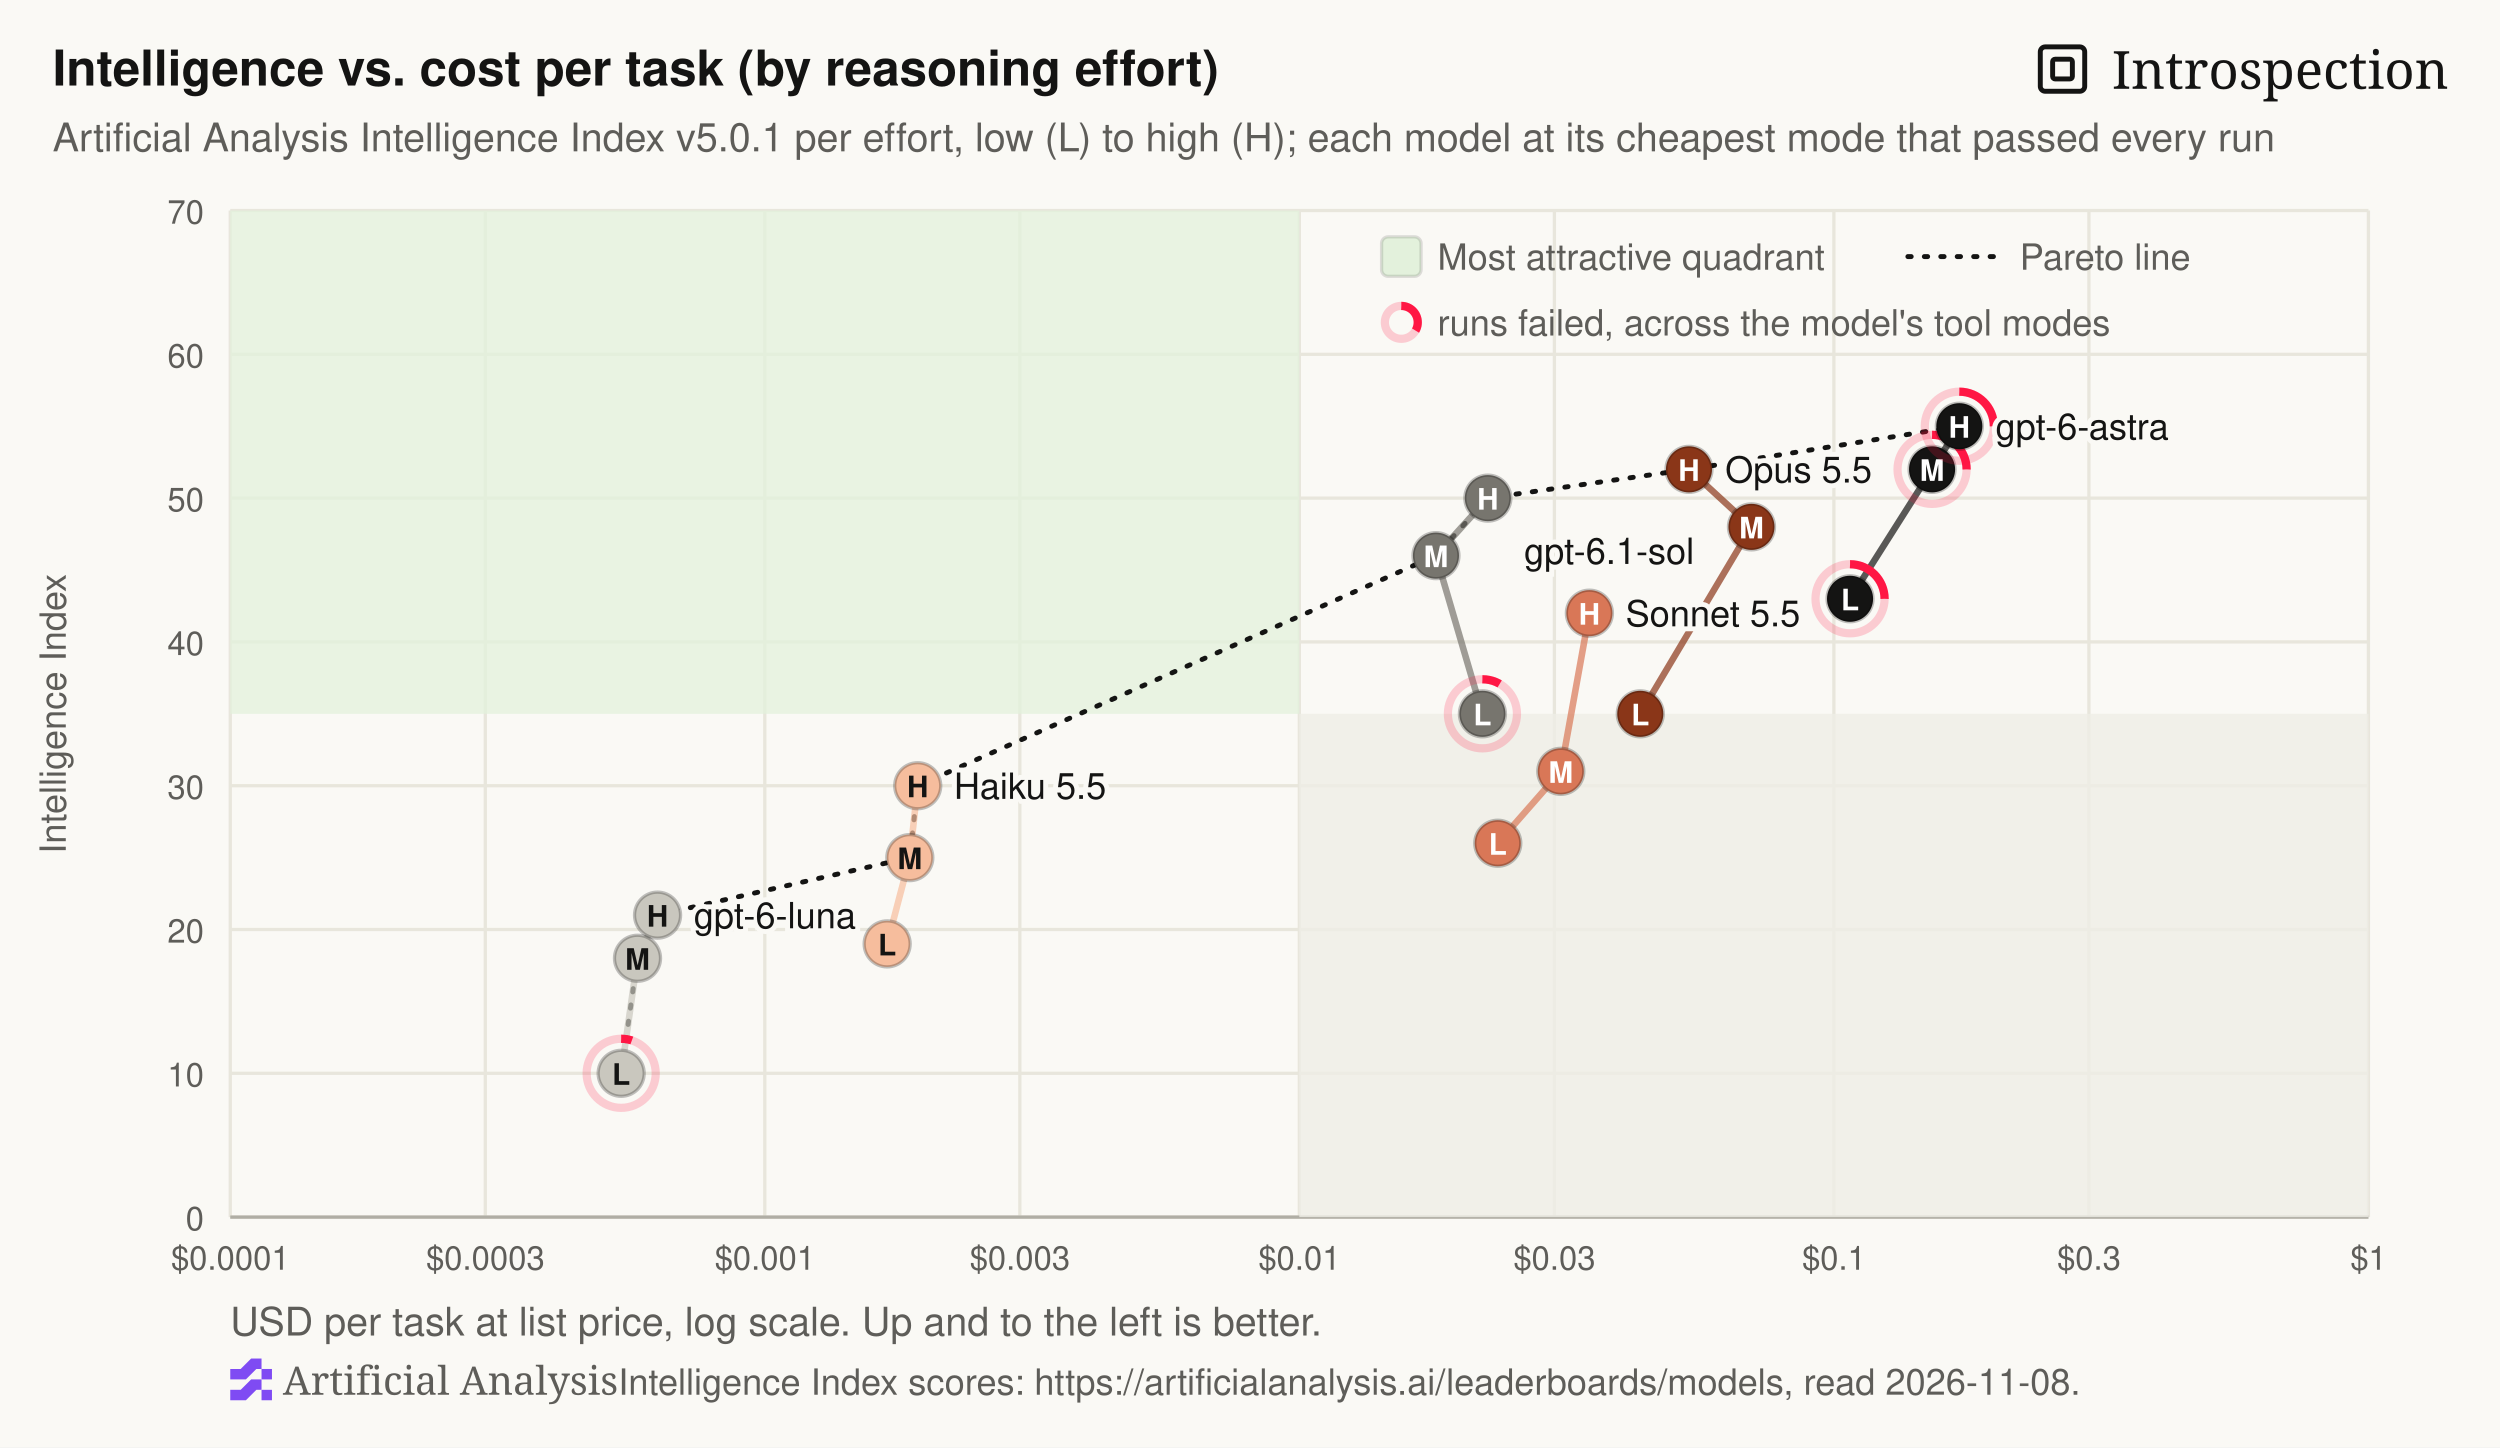
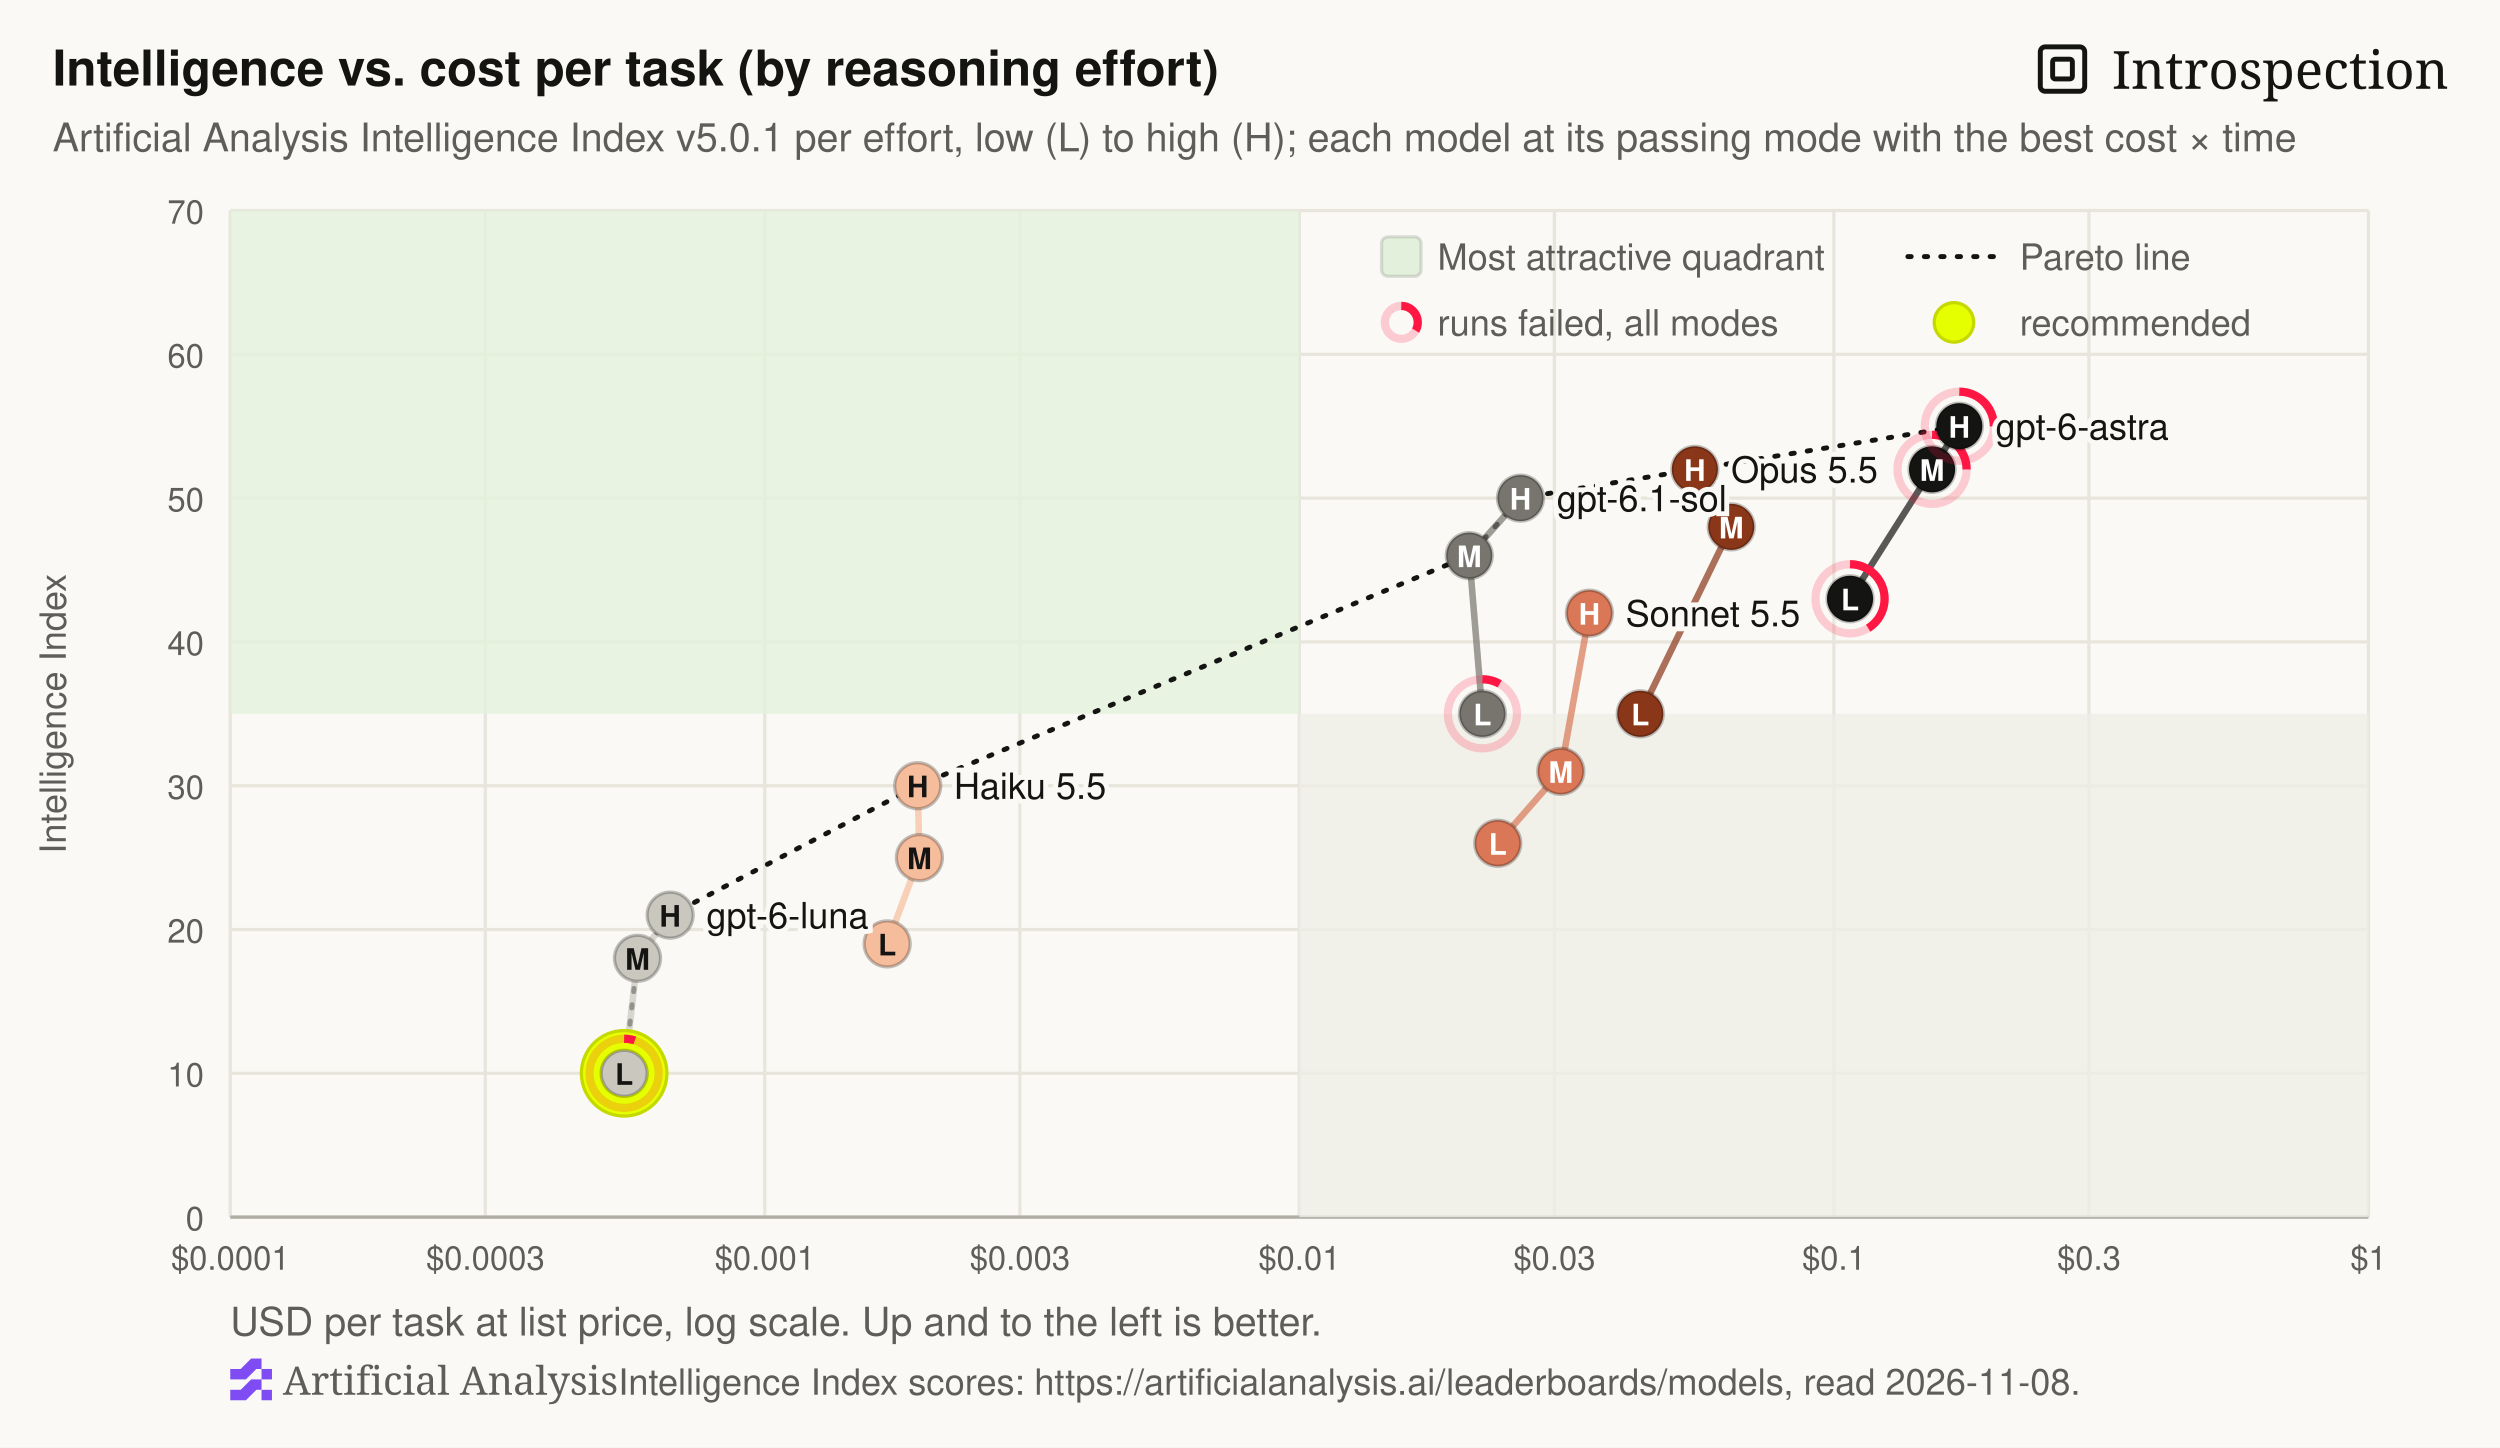
<svg xmlns="http://www.w3.org/2000/svg" width="760" height="440" viewBox="0 0 760 440" font-family="-apple-system, Segoe UI, Helvetica, Arial, sans-serif">
  <rect width="760" height="440" fill="#faf9f5" />
  <text x="16" y="26" font-size="15" font-weight="600" fill="#141413">Intelligence vs. cost per task (by reasoning effort)</text>
  <g transform="translate(618 12) scale(0.75)" fill="none" stroke="#141413" stroke-width="2" stroke-linecap="round" stroke-linejoin="round">
    <rect x="3" y="3" width="18" height="18" rx="2" />
    <rect x="8" y="8" width="8" height="8" rx="1" />
  </g>
  <text x="642" y="27" font-size="16" font-family="Georgia, serif" fill="#141413">Introspection</text>
-   <text x="16" y="46" font-size="12" fill="#5e5d59">Artificial Analysis Intelligence Index v5.0.1 per effort, low (L) to high (H); each model at its cheapest mode that passed every run</text>
+   <text x="16" y="46" font-size="12" fill="#5e5d59">Artificial Analysis Intelligence Index v5.0.1 per effort, low (L) to high (H); each model at its passing mode with the best cost × time</text>
  <line x1="70" y1="370" x2="720" y2="370" stroke="#e8e6dc" />
  <text x="62" y="374" font-size="10" text-anchor="end" fill="#5e5d59">0</text>
  <line x1="70" y1="326.286" x2="720" y2="326.286" stroke="#e8e6dc" />
  <text x="62" y="330.286" font-size="10" text-anchor="end" fill="#5e5d59">10</text>
  <line x1="70" y1="282.571" x2="720" y2="282.571" stroke="#e8e6dc" />
  <text x="62" y="286.571" font-size="10" text-anchor="end" fill="#5e5d59">20</text>
  <line x1="70" y1="238.857" x2="720" y2="238.857" stroke="#e8e6dc" />
  <text x="62" y="242.857" font-size="10" text-anchor="end" fill="#5e5d59">30</text>
  <line x1="70" y1="195.143" x2="720" y2="195.143" stroke="#e8e6dc" />
  <text x="62" y="199.143" font-size="10" text-anchor="end" fill="#5e5d59">40</text>
  <line x1="70" y1="151.429" x2="720" y2="151.429" stroke="#e8e6dc" />
  <text x="62" y="155.429" font-size="10" text-anchor="end" fill="#5e5d59">50</text>
  <line x1="70" y1="107.714" x2="720" y2="107.714" stroke="#e8e6dc" />
  <text x="62" y="111.714" font-size="10" text-anchor="end" fill="#5e5d59">60</text>
  <line x1="70" y1="64" x2="720" y2="64" stroke="#e8e6dc" />
  <text x="62" y="68" font-size="10" text-anchor="end" fill="#5e5d59">70</text>
  <line x1="70" y1="64" x2="70" y2="370" stroke="#e8e6dc" />
  <text x="70" y="386" font-size="10" text-anchor="middle" fill="#5e5d59">$0.0001</text>
  <line x1="147.532" y1="64" x2="147.532" y2="370" stroke="#e8e6dc" />
  <text x="147.532" y="386" font-size="10" text-anchor="middle" fill="#5e5d59">$0.0003</text>
  <line x1="232.5" y1="64" x2="232.5" y2="370" stroke="#e8e6dc" />
  <text x="232.5" y="386" font-size="10" text-anchor="middle" fill="#5e5d59">$0.001</text>
  <line x1="310.032" y1="64" x2="310.032" y2="370" stroke="#e8e6dc" />
  <text x="310.032" y="386" font-size="10" text-anchor="middle" fill="#5e5d59">$0.003</text>
  <line x1="395" y1="64" x2="395" y2="370" stroke="#e8e6dc" />
  <text x="395" y="386" font-size="10" text-anchor="middle" fill="#5e5d59">$0.01</text>
  <line x1="472.532" y1="64" x2="472.532" y2="370" stroke="#e8e6dc" />
  <text x="472.532" y="386" font-size="10" text-anchor="middle" fill="#5e5d59">$0.03</text>
  <line x1="557.5" y1="64" x2="557.5" y2="370" stroke="#e8e6dc" />
  <text x="557.5" y="386" font-size="10" text-anchor="middle" fill="#5e5d59">$0.1</text>
  <line x1="635.032" y1="64" x2="635.032" y2="370" stroke="#e8e6dc" />
  <text x="635.032" y="386" font-size="10" text-anchor="middle" fill="#5e5d59">$0.3</text>
  <line x1="720" y1="64" x2="720" y2="370" stroke="#e8e6dc" />
  <text x="720" y="386" font-size="10" text-anchor="middle" fill="#5e5d59">$1</text>
  <line x1="70" y1="370" x2="720" y2="370" stroke="#b0aea5" />
  <rect x="70" y="64" width="325" height="153" fill="#e3f1dc" opacity="0.75" />
  <rect x="395" y="217" width="325" height="153" fill="#efede6" opacity="0.8" />
-   <polyline points="188.836,326.286 193.801,291.314 199.897,278.2 276.586,260.714 278.987,238.857 436.534,168.914 452.307,151.429 513.45,142.686 595.637,129.571" fill="none" stroke="#141413" stroke-width="1.5" stroke-dasharray="1 4" stroke-linecap="round" />
+   <polyline points="189.742,326.286 193.801,291.314 203.726,278.2 278.987,238.857 446.656,168.914 462.229,151.429 515.238,142.686 595.637,129.571" fill="none" stroke="#141413" stroke-width="1.5" stroke-dasharray="1 4" stroke-linecap="round" />
  <rect x="420" y="72" width="12" height="12" rx="2" fill="#e3f1dc" stroke="#0000001f" />
  <text x="437" y="82" font-size="11" fill="#5e5d59">Most attractive quadrant</text>
  <line x1="580" y1="78" x2="608" y2="78" stroke="#141413" stroke-width="1.5" stroke-dasharray="1 4" stroke-linecap="round" />
  <text x="614" y="82" font-size="11" fill="#5e5d59">Pareto line</text>
  <circle cx="426" cy="98" r="5" fill="none" stroke="#ff174433" stroke-width="2.5" pointer-events="none" />
  <circle cx="426" cy="98" r="5" fill="none" stroke="#ff1744" stroke-width="2.5" stroke-dasharray="10.472 31.416" transform="rotate(-90 426 98)" pointer-events="none" />
-   <text x="437" y="102" font-size="11" fill="#5e5d59">runs failed, across the model's tool modes</text>
-   <polyline points="269.697,286.943 276.586,260.714 278.987,238.857" fill="none" stroke="#f6bd9d" stroke-width="2" opacity="0.7" />
+   <text x="437" y="102" font-size="11" fill="#5e5d59">runs failed, all modes</text>
+   <circle cx="594" cy="98" r="6" fill="#e6ff00" stroke="#c5d900" />
+   <text x="614" y="102" font-size="11" fill="#5e5d59">recommended</text>
+   <polyline points="269.697,286.943 279.498,260.714 278.987,238.857" fill="none" stroke="#f6bd9d" stroke-width="2" opacity="0.7" />
  <polyline points="455.324,256.343 474.48,234.486 483.175,186.4" fill="none" stroke="#d97757" stroke-width="2" opacity="0.7" />
-   <polyline points="498.648,217 532.447,160.171 513.45,142.686" fill="none" stroke="#8a3618" stroke-width="2" opacity="0.7" />
-   <polyline points="188.836,326.286 193.801,291.314 199.897,278.2" fill="none" stroke="#c9c7be" stroke-width="2" opacity="0.7" />
-   <polyline points="450.656,217 436.534,168.914 452.307,151.429" fill="none" stroke="#77756e" stroke-width="2" opacity="0.7" />
+   <polyline points="498.648,217 526.301,160.171 515.238,142.686" fill="none" stroke="#8a3618" stroke-width="2" opacity="0.7" />
+   <polyline points="189.742,326.286 193.801,291.314 203.726,278.2" fill="none" stroke="#c9c7be" stroke-width="2" opacity="0.7" />
+   <polyline points="450.656,217 446.656,168.914 462.229,151.429" fill="none" stroke="#77756e" stroke-width="2" opacity="0.7" />
  <polyline points="562.413,182.029 587.347,142.686 595.637,129.571" fill="none" stroke="#141413" stroke-width="2" opacity="0.7" />
+   <circle cx="189.742" cy="326.286" r="13" fill="#e6ff00" stroke="#c5d900" pointer-events="none" />
  <a href="https://artificialanalysis.ai/models/claude-haiku-5-5" target="_blank">
    <circle cx="269.697" cy="286.943" r="7" fill="#f6bd9d" stroke="#0000003d" />
  </a>
  <text x="269.697" y="290.443" font-size="9" font-weight="600" text-anchor="middle" pointer-events="none" fill="#141413">L</text>
  <a href="https://artificialanalysis.ai/models/claude-sonnet-5-5" target="_blank">
    <circle cx="455.324" cy="256.343" r="7" fill="#d97757" stroke="#0000003d" />
  </a>
  <text x="455.324" y="259.843" font-size="9" font-weight="600" text-anchor="middle" pointer-events="none" fill="#ffffff">L</text>
  <a href="https://artificialanalysis.ai/models/claude-opus-5-5" target="_blank">
    <circle cx="498.648" cy="217" r="7" fill="#8a3618" stroke="#0000003d" />
  </a>
  <text x="498.648" y="220.5" font-size="9" font-weight="600" text-anchor="middle" pointer-events="none" fill="#ffffff">L</text>
  <a href="https://artificialanalysis.ai/models/gpt-6-luna" target="_blank">
-     <circle cx="188.836" cy="326.286" r="7" fill="#c9c7be" stroke="#0000003d" />
+     <circle cx="189.742" cy="326.286" r="7" fill="#c9c7be" stroke="#0000003d" />
  </a>
-   <circle cx="188.836" cy="326.286" r="10.5" fill="none" stroke="#ff174433" stroke-width="2.5" pointer-events="none" />
-   <circle cx="188.836" cy="326.286" r="10.5" fill="none" stroke="#ff1744" stroke-width="2.5" stroke-dasharray="3.299 65.973" transform="rotate(-90 188.836 326.2857)" pointer-events="none" />
-   <text x="188.836" y="329.786" font-size="9" font-weight="600" text-anchor="middle" pointer-events="none" fill="#141413">L</text>
+   <circle cx="189.742" cy="326.286" r="10.5" fill="none" stroke="#ff174433" stroke-width="2.5" pointer-events="none" />
+   <circle cx="189.742" cy="326.286" r="10.5" fill="none" stroke="#ff1744" stroke-width="2.5" stroke-dasharray="3.299 65.973" transform="rotate(-90 189.7421 326.2857)" pointer-events="none" />
+   <text x="189.742" y="329.786" font-size="9" font-weight="600" text-anchor="middle" pointer-events="none" fill="#141413">L</text>
  <a href="https://artificialanalysis.ai/models/gpt-6-1-sol" target="_blank">
    <circle cx="450.656" cy="217" r="7" fill="#77756e" stroke="#0000003d" />
  </a>
  <circle cx="450.656" cy="217" r="10.5" fill="none" stroke="#ff174433" stroke-width="2.5" pointer-events="none" />
  <circle cx="450.656" cy="217" r="10.5" fill="none" stroke="#ff1744" stroke-width="2.5" stroke-dasharray="5.498 65.973" transform="rotate(-90 450.6556 217)" pointer-events="none" />
  <text x="450.656" y="220.5" font-size="9" font-weight="600" text-anchor="middle" pointer-events="none" fill="#ffffff">L</text>
  <a href="https://artificialanalysis.ai/models/gpt-6-astra" target="_blank">
    <circle cx="562.413" cy="182.029" r="7" fill="#141413" stroke="#0000003d" />
  </a>
  <circle cx="562.413" cy="182.029" r="10.5" fill="none" stroke="#ff174433" stroke-width="2.5" pointer-events="none" />
-   <circle cx="562.413" cy="182.029" r="10.5" fill="none" stroke="#ff1744" stroke-width="2.5" stroke-dasharray="16.493 65.973" transform="rotate(-90 562.4132 182.0286)" pointer-events="none" />
+   <circle cx="562.413" cy="182.029" r="10.5" fill="none" stroke="#ff1744" stroke-width="2.5" stroke-dasharray="27.166 65.973" transform="rotate(-90 562.4132 182.0286)" pointer-events="none" />
  <text x="562.413" y="185.529" font-size="9" font-weight="600" text-anchor="middle" pointer-events="none" fill="#ffffff">L</text>
  <a href="https://artificialanalysis.ai/models/claude-haiku-5-5" target="_blank">
-     <circle cx="276.586" cy="260.714" r="7" fill="#f6bd9d" stroke="#0000003d" />
+     <circle cx="279.498" cy="260.714" r="7" fill="#f6bd9d" stroke="#0000003d" />
  </a>
-   <text x="276.586" y="264.214" font-size="9" font-weight="600" text-anchor="middle" pointer-events="none" fill="#141413">M</text>
+   <text x="279.498" y="264.214" font-size="9" font-weight="600" text-anchor="middle" pointer-events="none" fill="#141413">M</text>
  <a href="https://artificialanalysis.ai/models/claude-sonnet-5-5" target="_blank">
    <circle cx="474.48" cy="234.486" r="7" fill="#d97757" stroke="#0000003d" />
  </a>
  <text x="474.48" y="237.986" font-size="9" font-weight="600" text-anchor="middle" pointer-events="none" fill="#ffffff">M</text>
  <a href="https://artificialanalysis.ai/models/claude-opus-5-5" target="_blank">
-     <circle cx="532.447" cy="160.171" r="7" fill="#8a3618" stroke="#0000003d" />
+     <circle cx="526.301" cy="160.171" r="7" fill="#8a3618" stroke="#0000003d" />
  </a>
-   <text x="532.447" y="163.671" font-size="9" font-weight="600" text-anchor="middle" pointer-events="none" fill="#ffffff">M</text>
+   <text x="526.301" y="163.671" font-size="9" font-weight="600" text-anchor="middle" pointer-events="none" fill="#ffffff">M</text>
  <a href="https://artificialanalysis.ai/models/gpt-6-luna" target="_blank">
    <circle cx="193.801" cy="291.314" r="7" fill="#c9c7be" stroke="#0000003d" />
  </a>
  <text x="193.801" y="294.814" font-size="9" font-weight="600" text-anchor="middle" pointer-events="none" fill="#141413">M</text>
  <a href="https://artificialanalysis.ai/models/gpt-6-1-sol" target="_blank">
-     <circle cx="436.534" cy="168.914" r="7" fill="#77756e" stroke="#0000003d" />
+     <circle cx="446.656" cy="168.914" r="7" fill="#77756e" stroke="#0000003d" />
  </a>
-   <text x="436.534" y="172.414" font-size="9" font-weight="600" text-anchor="middle" pointer-events="none" fill="#ffffff">M</text>
+   <text x="446.656" y="172.414" font-size="9" font-weight="600" text-anchor="middle" pointer-events="none" fill="#ffffff">M</text>
  <a href="https://artificialanalysis.ai/models/gpt-6-astra" target="_blank">
    <circle cx="587.347" cy="142.686" r="7" fill="#141413" stroke="#0000003d" />
  </a>
  <circle cx="587.347" cy="142.686" r="10.5" fill="none" stroke="#ff174433" stroke-width="2.5" pointer-events="none" />
  <circle cx="587.347" cy="142.686" r="10.5" fill="none" stroke="#ff1744" stroke-width="2.5" stroke-dasharray="16.493 65.973" transform="rotate(-90 587.347 142.6857)" pointer-events="none" />
  <text x="587.347" y="146.186" font-size="9" font-weight="600" text-anchor="middle" pointer-events="none" fill="#ffffff">M</text>
  <a href="https://artificialanalysis.ai/models/claude-haiku-5-5" target="_blank">
    <circle cx="278.987" cy="238.857" r="7" fill="#f6bd9d" stroke="#0000003d" />
  </a>
  <text x="278.987" y="242.357" font-size="9" font-weight="600" text-anchor="middle" pointer-events="none" fill="#141413">H</text>
  <a href="https://artificialanalysis.ai/models/claude-sonnet-5-5" target="_blank">
    <circle cx="483.175" cy="186.4" r="7" fill="#d97757" stroke="#0000003d" />
  </a>
  <text x="483.175" y="189.9" font-size="9" font-weight="600" text-anchor="middle" pointer-events="none" fill="#ffffff">H</text>
  <a href="https://artificialanalysis.ai/models/claude-opus-5-5" target="_blank">
-     <circle cx="513.45" cy="142.686" r="7" fill="#8a3618" stroke="#0000003d" />
+     <circle cx="515.238" cy="142.686" r="7" fill="#8a3618" stroke="#0000003d" />
  </a>
-   <text x="513.45" y="146.186" font-size="9" font-weight="600" text-anchor="middle" pointer-events="none" fill="#ffffff">H</text>
+   <text x="515.238" y="146.186" font-size="9" font-weight="600" text-anchor="middle" pointer-events="none" fill="#ffffff">H</text>
  <a href="https://artificialanalysis.ai/models/gpt-6-luna" target="_blank">
-     <circle cx="199.897" cy="278.2" r="7" fill="#c9c7be" stroke="#0000003d" />
+     <circle cx="203.726" cy="278.2" r="7" fill="#c9c7be" stroke="#0000003d" />
  </a>
-   <text x="199.897" y="281.7" font-size="9" font-weight="600" text-anchor="middle" pointer-events="none" fill="#141413">H</text>
+   <text x="203.726" y="281.7" font-size="9" font-weight="600" text-anchor="middle" pointer-events="none" fill="#141413">H</text>
  <a href="https://artificialanalysis.ai/models/gpt-6-1-sol" target="_blank">
-     <circle cx="452.307" cy="151.429" r="7" fill="#77756e" stroke="#0000003d" />
+     <circle cx="462.229" cy="151.429" r="7" fill="#77756e" stroke="#0000003d" />
  </a>
-   <text x="452.307" y="154.929" font-size="9" font-weight="600" text-anchor="middle" pointer-events="none" fill="#ffffff">H</text>
+   <text x="462.229" y="154.929" font-size="9" font-weight="600" text-anchor="middle" pointer-events="none" fill="#ffffff">H</text>
  <a href="https://artificialanalysis.ai/models/gpt-6-astra" target="_blank">
    <circle cx="595.637" cy="129.571" r="7" fill="#141413" stroke="#0000003d" />
  </a>
  <circle cx="595.637" cy="129.571" r="10.5" fill="none" stroke="#ff174433" stroke-width="2.5" pointer-events="none" />
  <circle cx="595.637" cy="129.571" r="10.5" fill="none" stroke="#ff1744" stroke-width="2.5" stroke-dasharray="16.493 65.973" transform="rotate(-90 595.637 129.5714)" pointer-events="none" />
  <text x="595.637" y="133.071" font-size="9" font-weight="600" text-anchor="middle" pointer-events="none" fill="#ffffff">H</text>
  <text x="280.697" y="290.943" text-anchor="start" font-size="11" stroke="#faf9f5" stroke-width="3" paint-order="stroke" fill="#141413" />
  <text x="466.324" y="260.343" text-anchor="start" font-size="11" stroke="#faf9f5" stroke-width="3" paint-order="stroke" fill="#141413" />
  <text x="509.648" y="221" text-anchor="start" font-size="11" stroke="#faf9f5" stroke-width="3" paint-order="stroke" fill="#141413" />
-   <text x="199.836" y="330.286" text-anchor="start" font-size="11" stroke="#faf9f5" stroke-width="3" paint-order="stroke" fill="#141413" />
+   <text x="200.742" y="330.286" text-anchor="start" font-size="11" stroke="#faf9f5" stroke-width="3" paint-order="stroke" fill="#141413" />
  <text x="461.656" y="221" text-anchor="start" font-size="11" stroke="#faf9f5" stroke-width="3" paint-order="stroke" fill="#141413" />
  <text x="573.413" y="186.029" text-anchor="start" font-size="11" stroke="#faf9f5" stroke-width="3" paint-order="stroke" fill="#141413" />
-   <text x="287.586" y="264.714" text-anchor="start" font-size="11" stroke="#faf9f5" stroke-width="3" paint-order="stroke" fill="#141413" />
+   <text x="290.498" y="264.714" text-anchor="start" font-size="11" stroke="#faf9f5" stroke-width="3" paint-order="stroke" fill="#141413" />
  <text x="485.48" y="238.486" text-anchor="start" font-size="11" stroke="#faf9f5" stroke-width="3" paint-order="stroke" fill="#141413" />
-   <text x="543.447" y="164.171" text-anchor="start" font-size="11" stroke="#faf9f5" stroke-width="3" paint-order="stroke" fill="#141413" />
+   <text x="537.301" y="164.171" text-anchor="start" font-size="11" stroke="#faf9f5" stroke-width="3" paint-order="stroke" fill="#141413" />
  <text x="204.801" y="295.314" text-anchor="start" font-size="11" stroke="#faf9f5" stroke-width="3" paint-order="stroke" fill="#141413" />
-   <text x="447.534" y="172.914" text-anchor="start" font-size="11" stroke="#faf9f5" stroke-width="3" paint-order="stroke" fill="#141413" />
+   <text x="457.656" y="172.914" text-anchor="start" font-size="11" stroke="#faf9f5" stroke-width="3" paint-order="stroke" fill="#141413" />
  <text x="598.347" y="146.686" text-anchor="start" font-size="11" stroke="#faf9f5" stroke-width="3" paint-order="stroke" fill="#141413" />
  <text x="289.987" y="242.857" text-anchor="start" font-size="11" stroke="#faf9f5" stroke-width="3" paint-order="stroke" fill="#141413">Haiku 5.5</text>
  <text x="494.175" y="190.4" text-anchor="start" font-size="11" stroke="#faf9f5" stroke-width="3" paint-order="stroke" fill="#141413">Sonnet 5.5</text>
-   <text x="524.45" y="146.686" text-anchor="start" font-size="11" stroke="#faf9f5" stroke-width="3" paint-order="stroke" fill="#141413">Opus 5.5</text>
-   <text x="210.897" y="282.2" text-anchor="start" font-size="11" stroke="#faf9f5" stroke-width="3" paint-order="stroke" fill="#141413">gpt-6-luna</text>
-   <text x="463.307" y="171.429" text-anchor="start" font-size="11" stroke="#faf9f5" stroke-width="3" paint-order="stroke" fill="#141413">gpt-6.1-sol</text>
+   <text x="526.238" y="146.686" text-anchor="start" font-size="11" stroke="#faf9f5" stroke-width="3" paint-order="stroke" fill="#141413">Opus 5.5</text>
+   <text x="214.726" y="282.2" text-anchor="start" font-size="11" stroke="#faf9f5" stroke-width="3" paint-order="stroke" fill="#141413">gpt-6-luna</text>
+   <text x="473.229" y="155.429" text-anchor="start" font-size="11" stroke="#faf9f5" stroke-width="3" paint-order="stroke" fill="#141413">gpt-6.1-sol</text>
  <text x="606.637" y="133.571" text-anchor="start" font-size="11" stroke="#faf9f5" stroke-width="3" paint-order="stroke" fill="#141413">gpt-6-astra</text>
  <text x="70" y="406" font-size="12" fill="#5e5d59">USD per task at list price, log scale. Up and to the left is better.</text>
  <g transform="translate(70 413) scale(0.24)">
    <path d="M46.219 52.82H52.819V39.61H46.219H39.609V52.82H46.219Z" fill="#7F4BF3" />
    <path d="M26.41 0L13.2 13.2H0V26.41H19.81L33.01 13.2H39.61V0H26.41Z" fill="#7F4BF3" />
    <path d="M26.41 26.41L13.2 39.61H0V52.82H19.81L33.01 39.61H39.61V26.41H26.41Z" fill="#7F4BF3" />
    <path d="M52.819 26.41V13.2H46.219H39.609V26.41H46.219H52.819Z" fill="#7F4BF3" />
  </g>
  <text x="86" y="424" font-size="12" font-family="Georgia, serif" fill="#5e5d59">Artificial Analysis</text>
  <text x="187.95" y="424" font-size="11" fill="#5e5d59">Intelligence Index scores: https://artificialanalysis.ai/leaderboards/models, read 2026-11-08.</text>
  <text transform="translate(20 217) rotate(-90)" font-size="11" text-anchor="middle" fill="#5e5d59">Intelligence Index</text>
</svg>
